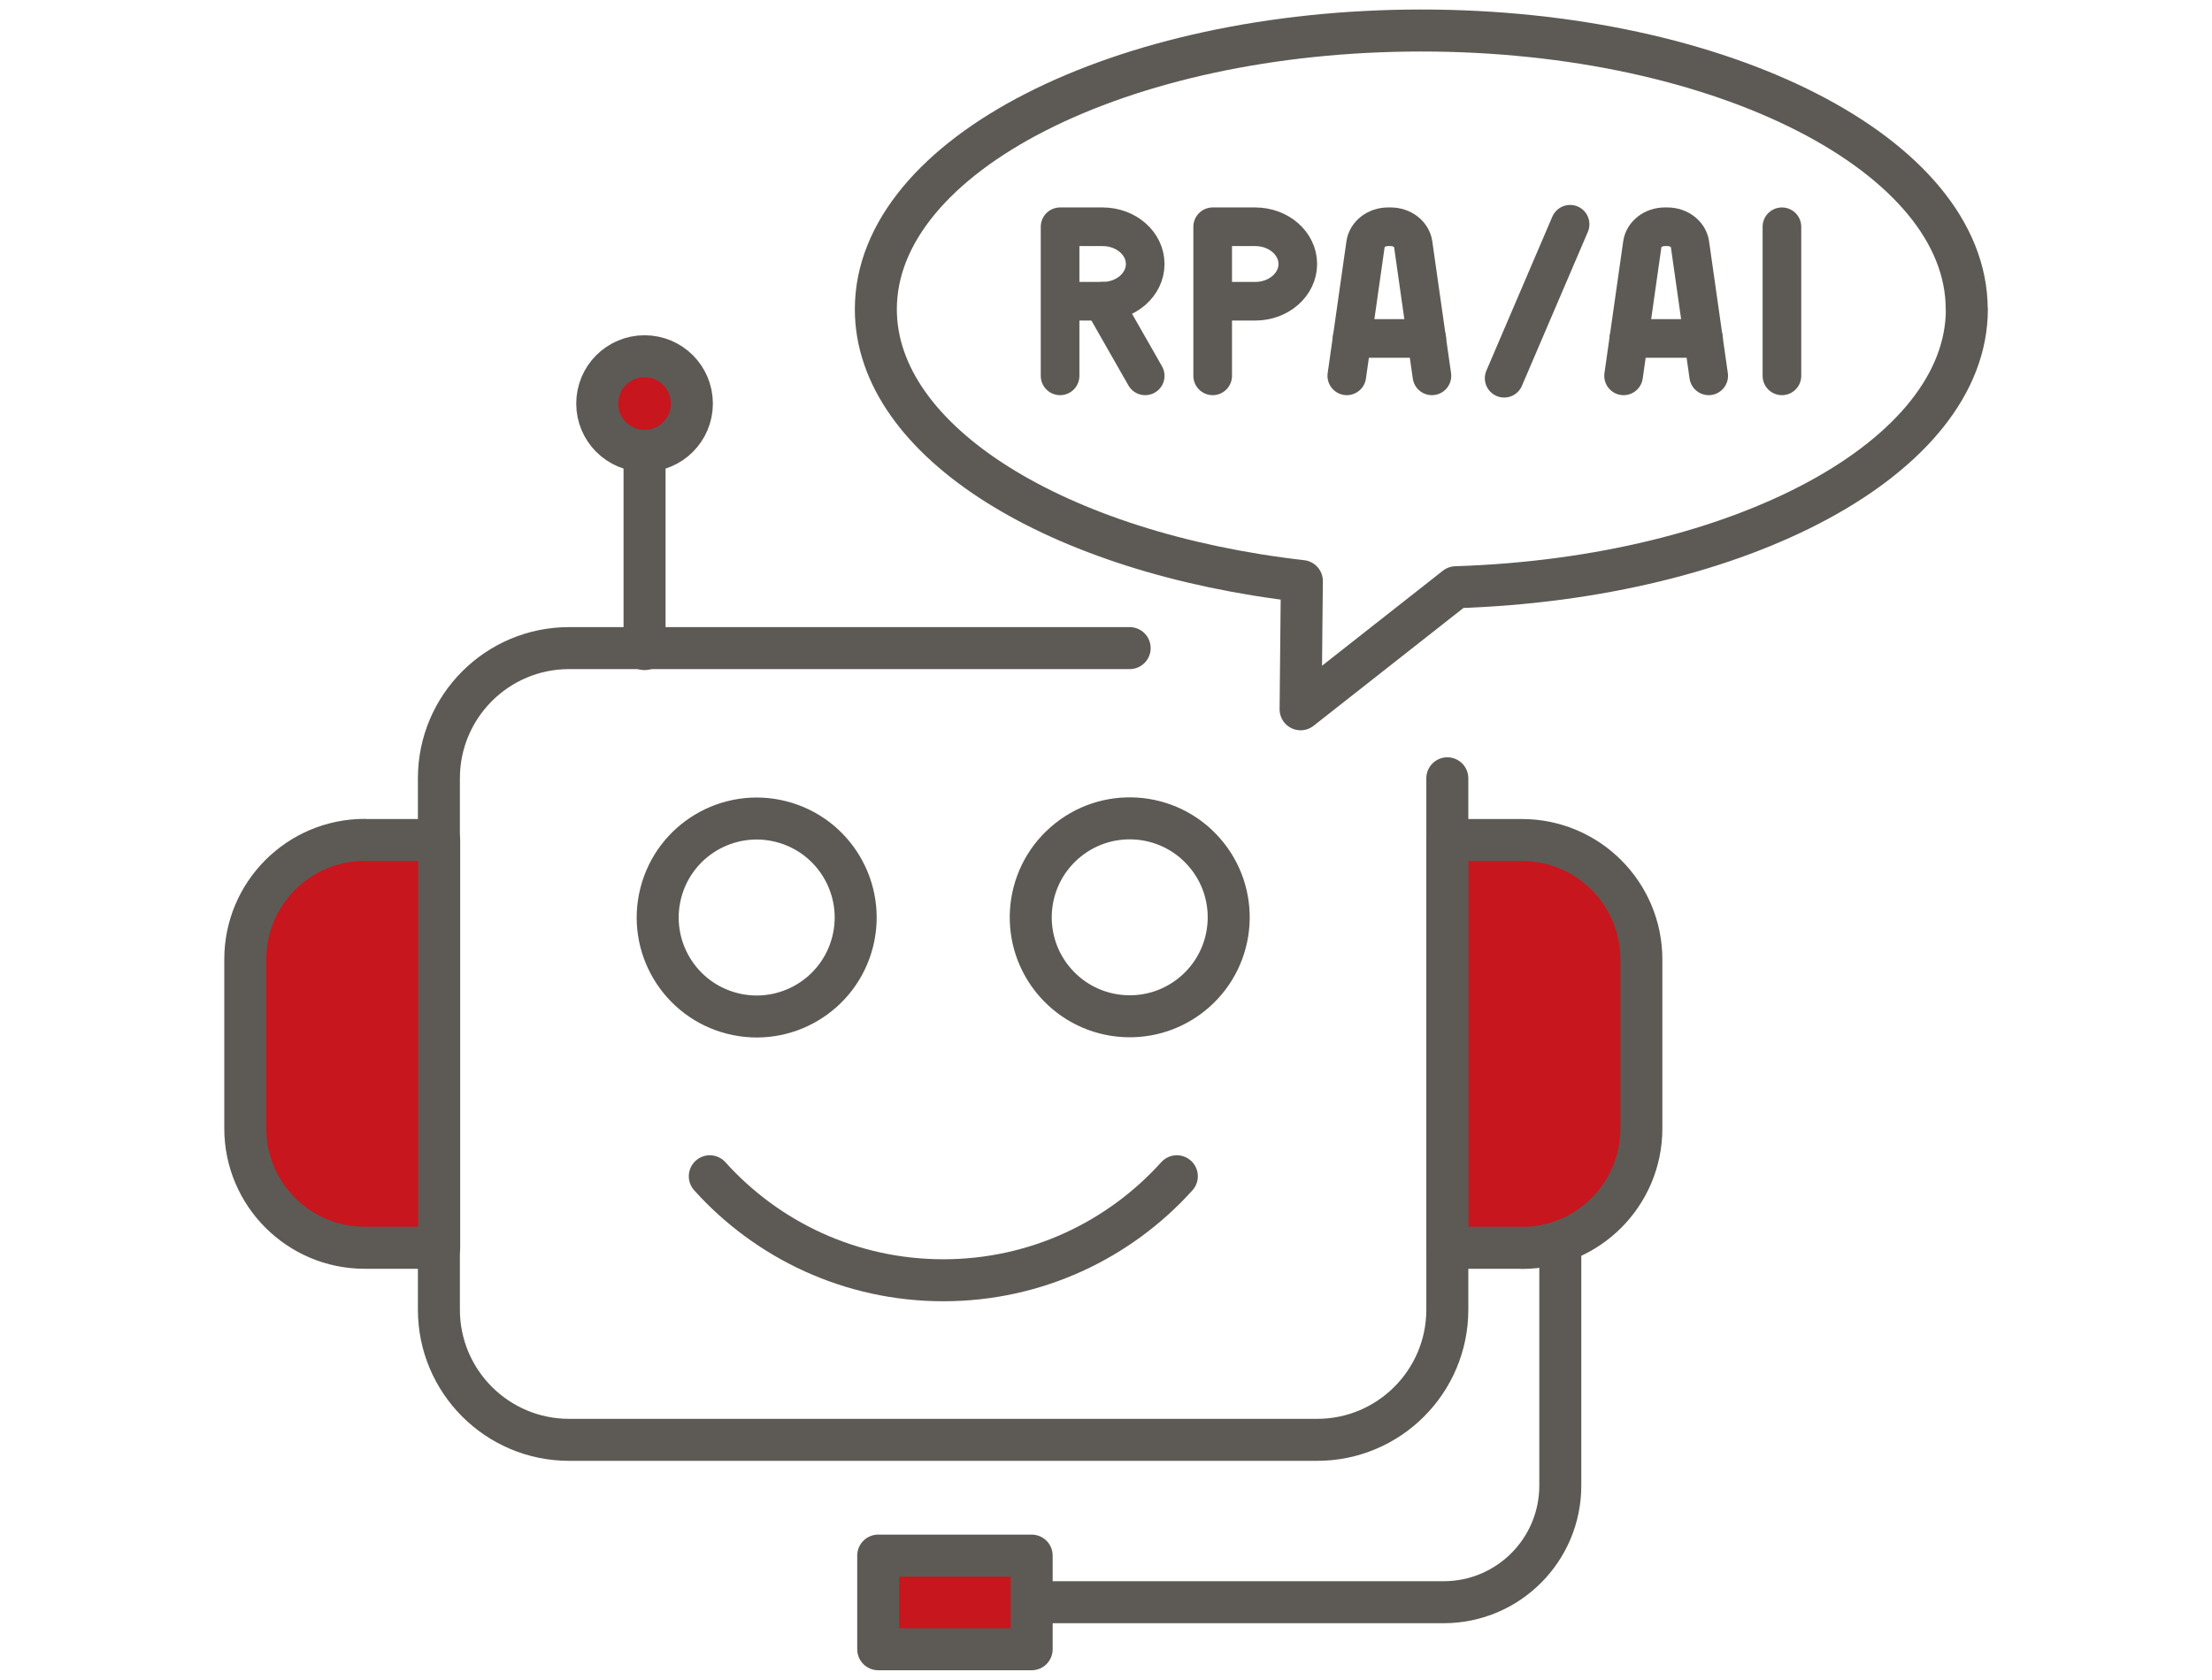
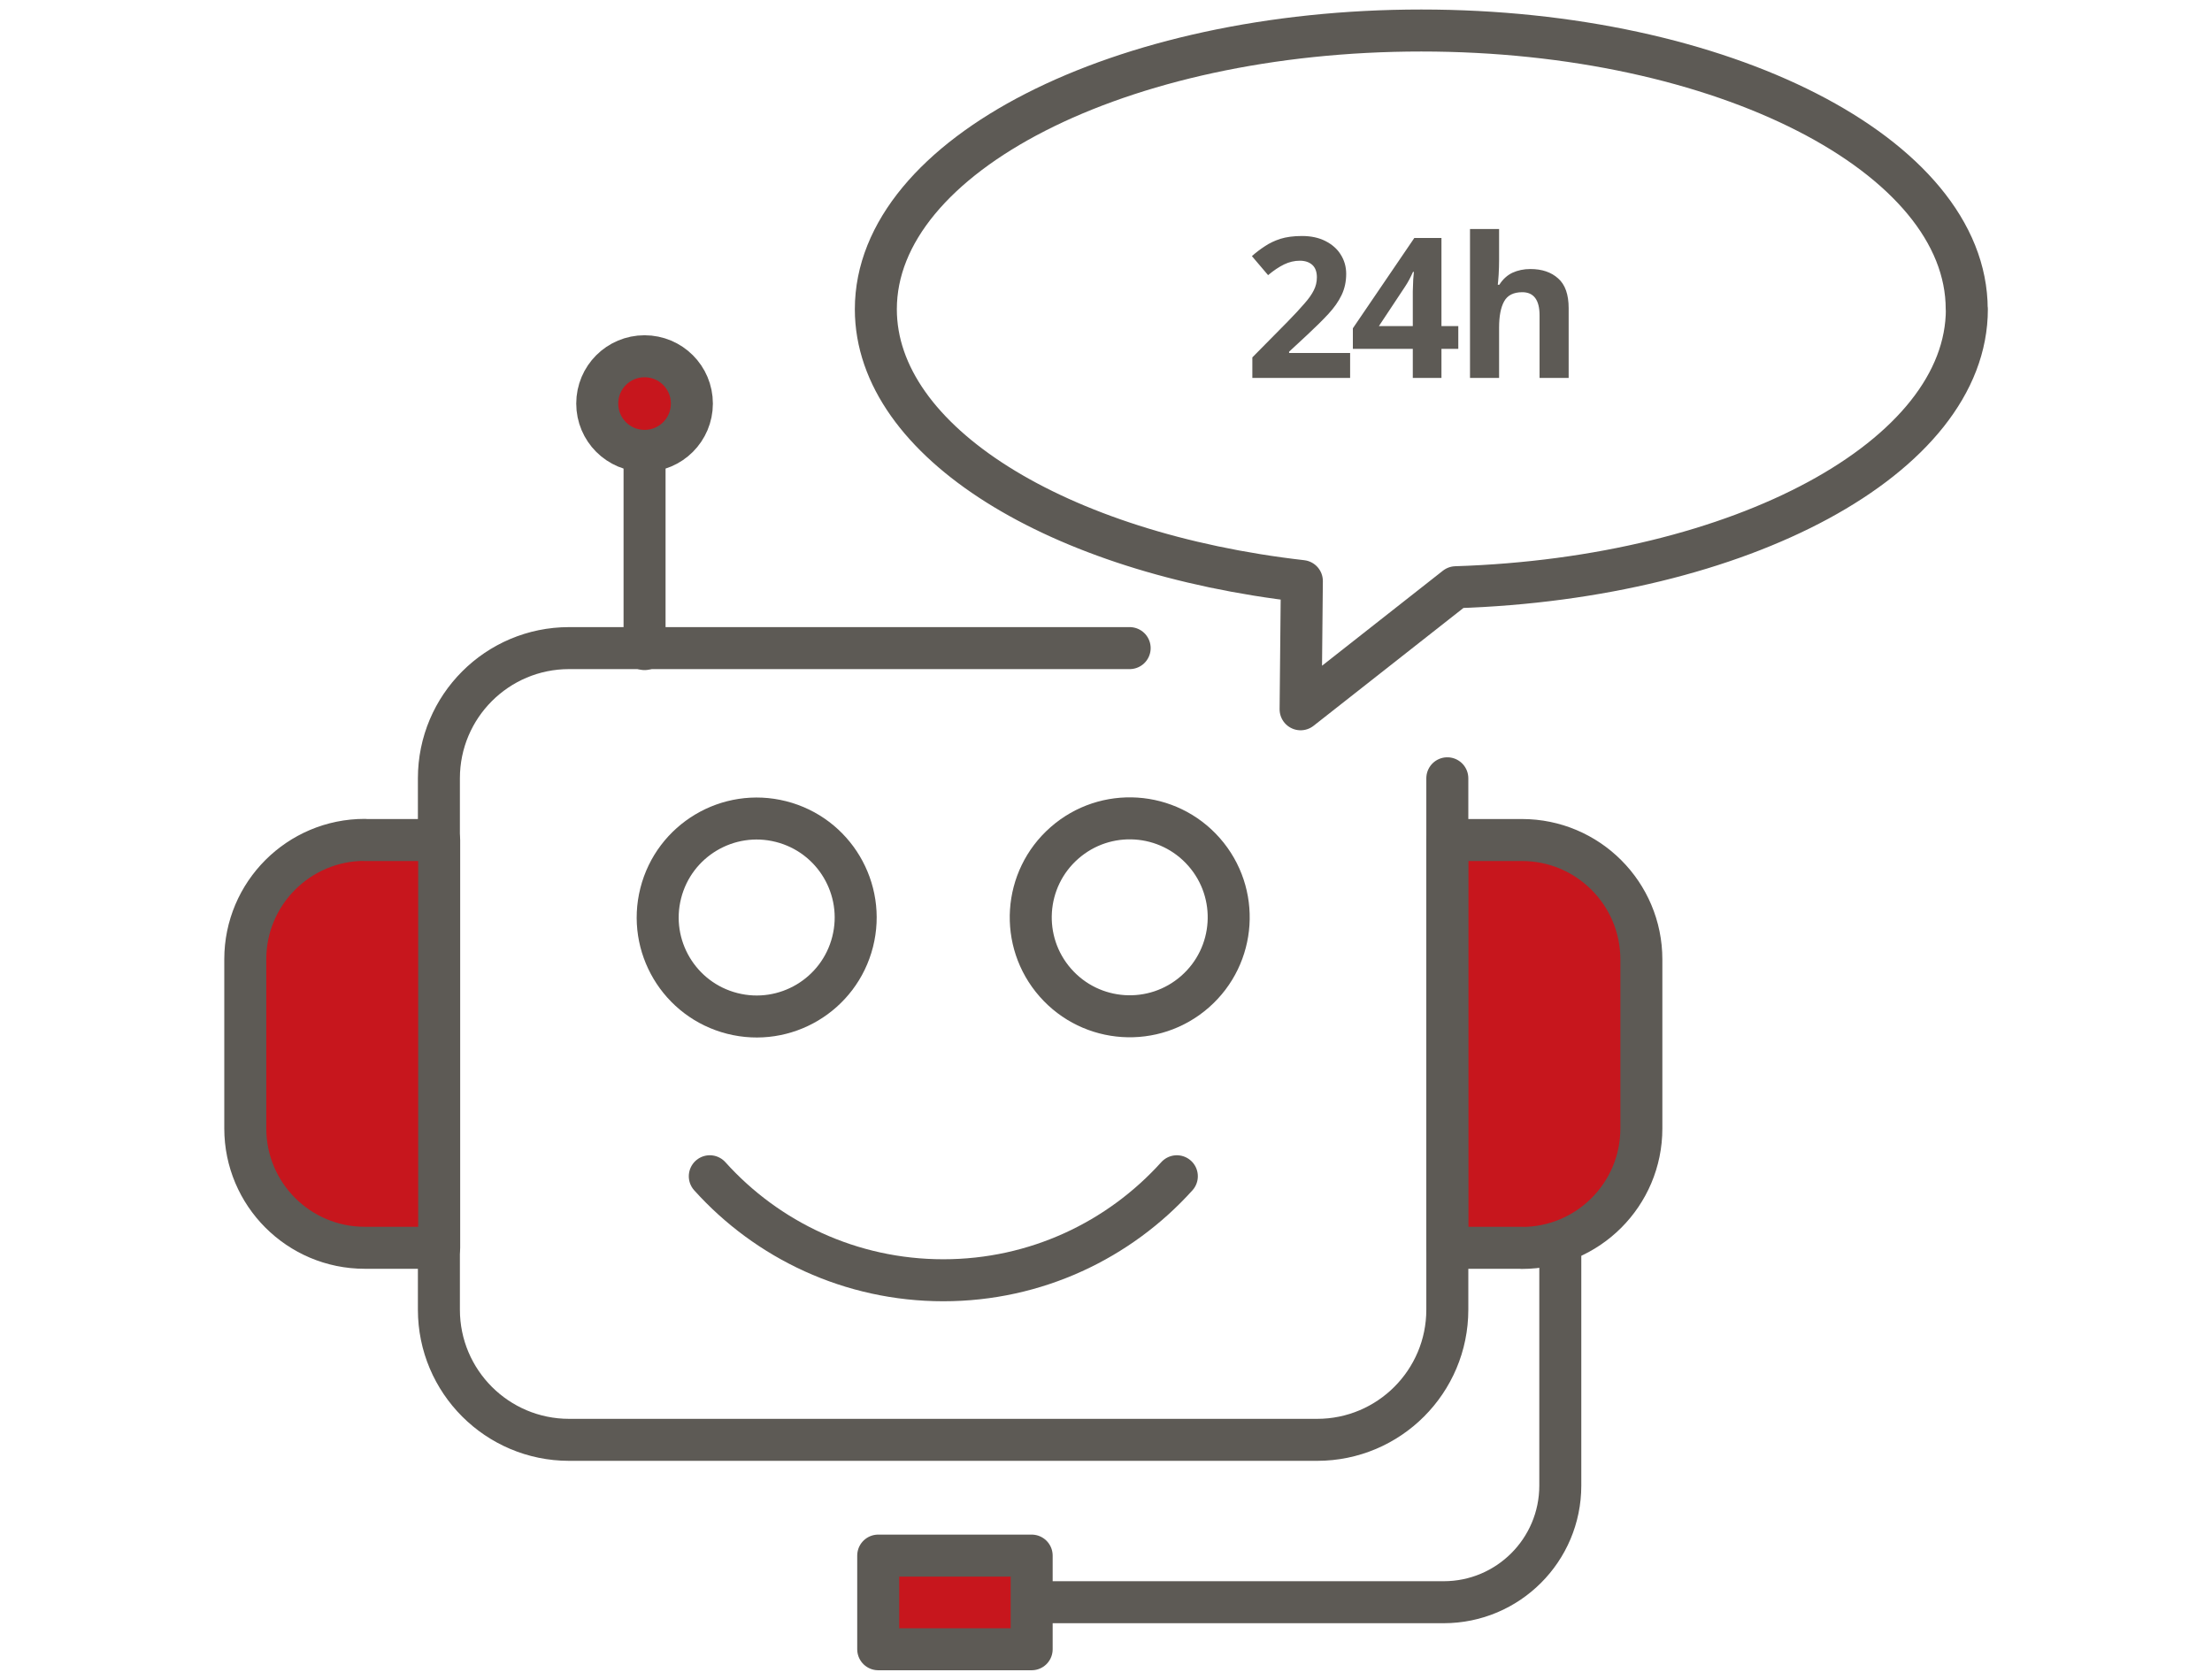
<svg xmlns="http://www.w3.org/2000/svg" id="_レイヤー_2" data-name="レイヤー 2" viewBox="0 0 158 120">
  <defs>
    <style>
      .cls-1, .cls-2, .cls-3 {
        fill: none;
      }

      .cls-1, .cls-3, .cls-4 {
        stroke: #5d5a55;
        stroke-linecap: round;
        stroke-linejoin: round;
      }

      .cls-1, .cls-4 {
        stroke-width: 3px;
      }

      .cls-2 {
        stroke-width: 0px;
      }

      .cls-3 {
        stroke-width: 2.76px;
      }

      .cls-4 {
        fill: #c7161d;
      }
    </style>
  </defs>
  <g id="_レイヤー_1-2" data-name="レイヤー 1">
    <g>
      <rect class="cls-2" x="19" y="-19" width="120" height="158" transform="translate(139 -19) rotate(90)" />
      <g>
        <g>
          <g>
            <path class="cls-1" d="m103.38,55.6v37.96c0,5.13-4.16,9.3-9.3,9.3h-53.43c-5.13,0-9.3-4.16-9.3-9.3v-37.96c0-5.13,4.16-9.3,9.3-9.3h40.04" />
            <g>
              <circle class="cls-1" cx="54.05" cy="65.54" r="7.07" transform="translate(-22.76 101.84) rotate(-75.78)" />
              <circle class="cls-1" cx="80.7" cy="65.54" r="7.07" transform="translate(-23.19 69.52) rotate(-41.28)" />
            </g>
            <path class="cls-1" d="m84.06,84.03c-4.11,4.56-10.06,7.43-16.68,7.43s-12.58-2.87-16.68-7.43" />
            <path class="cls-4" d="m26.05,60.01h5.32v29.13h-5.32c-4.71,0-8.53-3.82-8.53-8.53v-12.08c0-4.71,3.82-8.53,8.53-8.53Z" />
            <path class="cls-4" d="m111.91,60.01h5.32v29.13h-5.32c-4.71,0-8.53-3.82-8.53-8.53v-12.08c0-4.71,3.82-8.53,8.53-8.53Z" transform="translate(220.62 149.15) rotate(180)" />
            <path class="cls-1" d="m111.45,89.14v16.99c0,4.6-3.73,8.33-8.33,8.33h-28.65" />
            <rect class="cls-4" x="62.73" y="111.13" width="10.96" height="6.69" />
            <g>
              <line class="cls-1" x1="46.04" y1="46.37" x2="46.04" y2="32.57" />
              <path class="cls-4" d="m49.42,28.83c0,1.87-1.51,3.38-3.38,3.38s-3.38-1.51-3.38-3.38,1.51-3.38,3.38-3.38,3.38,1.51,3.38,3.38Z" />
            </g>
          </g>
          <path class="cls-1" d="m140.48,22.09c0-10.99-17.45-19.91-38.96-19.91s-38.96,8.91-38.96,19.91c0,9.5,13.02,17.43,30.43,19.42l-.09,9.16,11.09-8.72c20.37-.65,36.5-9.29,36.5-19.86Z" />
        </g>
-         <g>
-           <path class="cls-3" d="m86.62,26.85v-10.65h3.04c1.68,0,3.04,1.19,3.04,2.66s-1.36,2.66-3.04,2.66h-3.04" />
-           <line class="cls-3" x1="127.28" y1="26.85" x2="127.28" y2="16.2" />
-           <g>
-             <path class="cls-3" d="m75.72,26.85v-10.65h3.04c1.68,0,3.04,1.19,3.04,2.66s-1.36,2.66-3.04,2.66h-3.04" />
-             <line class="cls-3" x1="78.76" y1="21.52" x2="81.8" y2="26.85" />
-           </g>
-           <g>
-             <path class="cls-3" d="m96.2,26.85l1.34-9.42c.1-.7.79-1.23,1.6-1.23h.2c.81,0,1.5.53,1.6,1.23l1.34,9.42" />
-             <line class="cls-3" x1="101.91" y1="24.18" x2="96.58" y2="24.18" />
-           </g>
-           <g>
-             <path class="cls-3" d="m115.97,26.85l1.34-9.42c.1-.7.79-1.23,1.6-1.23h.2c.81,0,1.5.53,1.6,1.23l1.34,9.42" />
-             <line class="cls-3" x1="121.68" y1="24.18" x2="116.35" y2="24.18" />
-           </g>
-           <line class="cls-3" x1="107.44" y1="27.02" x2="112.15" y2="16.02" />
-         </g>
+         <text x="101" y="27" text-anchor="middle" fill="#5d5a55" font-size="14" font-weight="700" font-family="sans-serif" letter-spacing="-0.5">24h</text>
      </g>
    </g>
  </g>
</svg>
